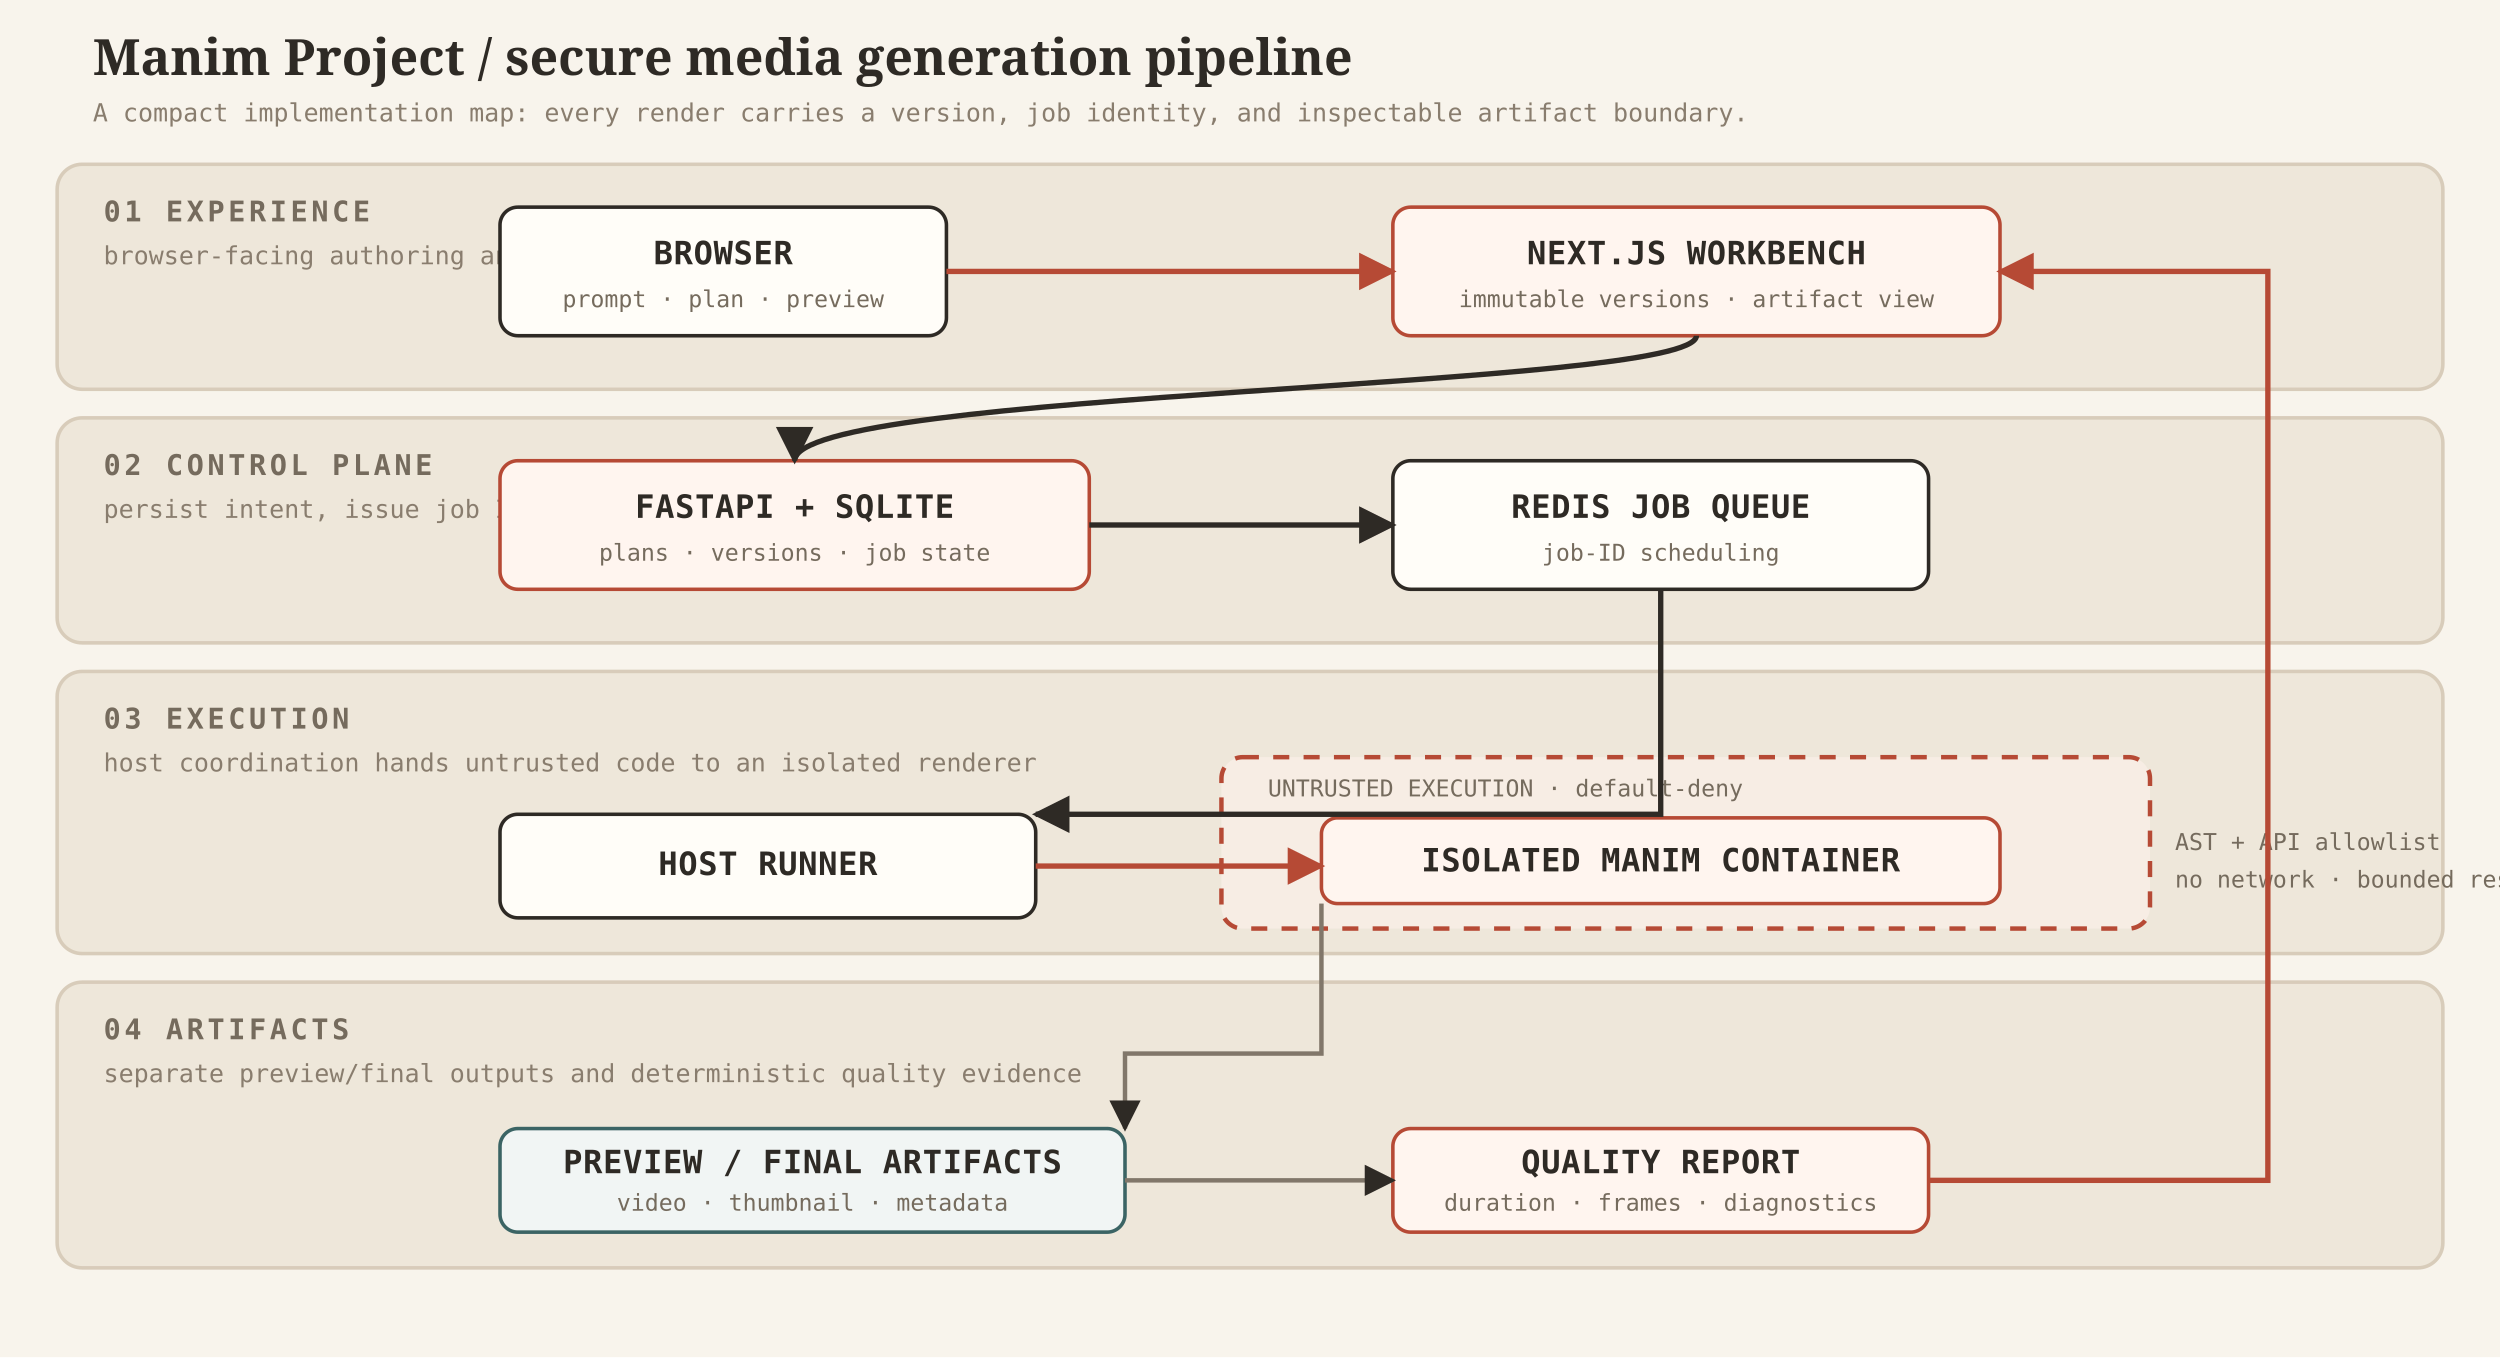
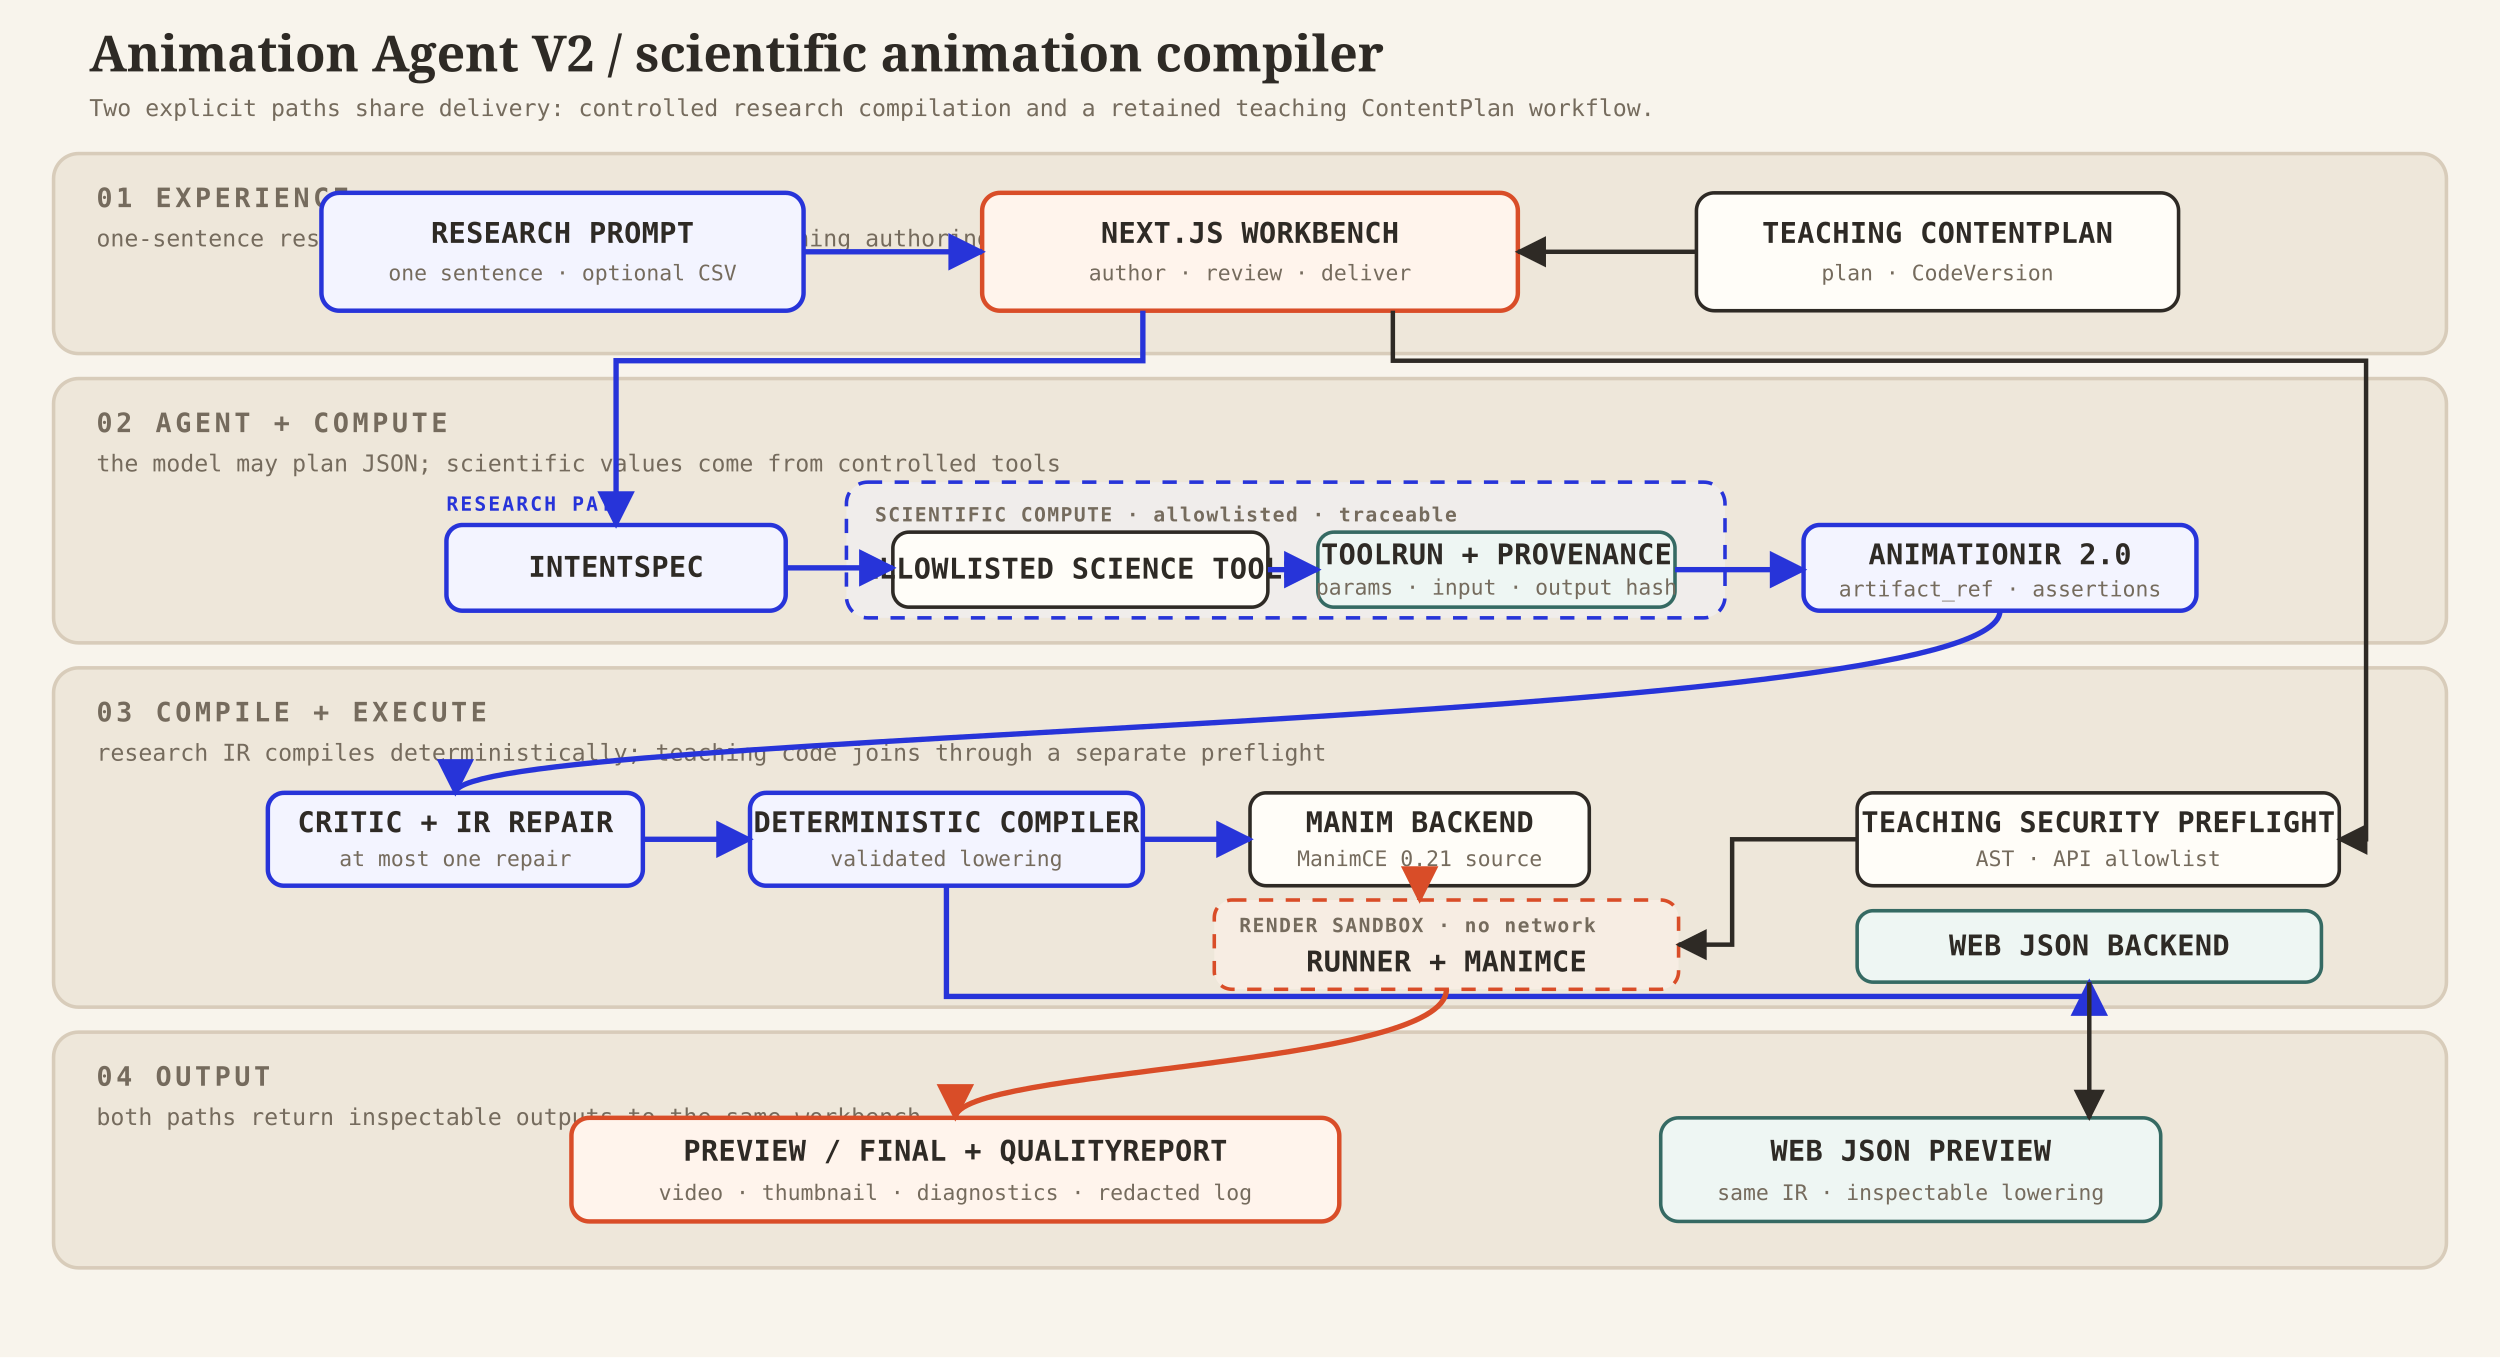
<svg xmlns="http://www.w3.org/2000/svg" width="1400" height="760" viewBox="0 0 1400 760" role="img" aria-labelledby="title desc">
  <defs>
    <marker id="arrow" viewBox="0 0 10 10" refX="9" refY="5" markerWidth="7" markerHeight="7" orient="auto">
      <path d="M 0 0 L 10 5 L 0 10 z" fill="#2e2a25" />
    </marker>
-     <marker id="arrowAccent" viewBox="0 0 10 10" refX="9" refY="5" markerWidth="7" markerHeight="7" orient="auto">
-       <path d="M 0 0 L 10 5 L 0 10 z" fill="#b64a35" />
+     <marker id="arrowBlue" viewBox="0 0 10 10" refX="9" refY="5" markerWidth="7" markerHeight="7" orient="auto">
+       <path d="M 0 0 L 10 5 L 0 10 z" fill="#2734d9" />
+     </marker>
+     <marker id="arrowOrange" viewBox="0 0 10 10" refX="9" refY="5" markerWidth="7" markerHeight="7" orient="auto">
+       <path d="M 0 0 L 10 5 L 0 10 z" fill="#d94d28" />
    </marker>
    <style>
      .canvas { fill: #f8f4ec; }
      .band { fill: #eee7da; stroke: #d8ccba; stroke-width: 2; }
-       .band-label { fill: #756b5d; font: 700 16px ui-monospace, SFMono-Regular, Consolas, monospace; letter-spacing: 2px; }
-       .band-note { fill: #897d6e; font: 400 14px ui-monospace, SFMono-Regular, Consolas, monospace; }
+       .band-label { fill: #756b5d; font: 700 15px ui-monospace, SFMono-Regular, Consolas, monospace; letter-spacing: 2px; }
+       .band-note { fill: #756b5d; font: 400 13px ui-monospace, SFMono-Regular, Consolas, monospace; }
      .node { fill: #fffdf8; stroke: #2e2a25; stroke-width: 2; }
-       .node-accent { fill: #fff5ef; stroke: #b64a35; stroke-width: 2; }
-       .node-state { fill: #f1f5f4; stroke: #3b6464; stroke-width: 2; }
-       .node-title { fill: #2e2a25; font: 700 18px ui-monospace, SFMono-Regular, Consolas, monospace; letter-spacing: .35px; }
-       .node-sub { fill: #756b5d; font: 400 13px ui-monospace, SFMono-Regular, Consolas, monospace; }
-       .flow { fill: none; stroke: #2e2a25; stroke-width: 3; marker-end: url(#arrow); }
-       .flow-accent { fill: none; stroke: #b64a35; stroke-width: 3; marker-end: url(#arrowAccent); }
-       .flow-gray { fill: none; stroke: #81776a; stroke-width: 2.5; marker-end: url(#arrow); }
-       .boundary { fill: #f7ede4; stroke: #b64a35; stroke-width: 2.5; stroke-dasharray: 9 8; }
-       .legend { fill: #756b5d; font: 400 13px ui-monospace, SFMono-Regular, Consolas, monospace; }
-       .legend-line { stroke: #b64a35; stroke-width: 2.5; stroke-dasharray: 9 8; }
+       .node-blue { fill: #f3f4ff; stroke: #2734d9; stroke-width: 2.5; }
+       .node-orange { fill: #fff4ec; stroke: #d94d28; stroke-width: 2.5; }
+       .node-teal { fill: #eef6f3; stroke: #356a63; stroke-width: 2; }
+       .node-title { fill: #2e2a25; font: 700 16px ui-monospace, SFMono-Regular, Consolas, monospace; letter-spacing: .2px; }
+       .node-sub { fill: #756b5d; font: 400 12px ui-monospace, SFMono-Regular, Consolas, monospace; }
+       .lane-label { fill: #2734d9; font: 700 11px ui-monospace, SFMono-Regular, Consolas, monospace; letter-spacing: 1.2px; }
+       .flow { fill: none; stroke: #2e2a25; stroke-width: 2.5; marker-end: url(#arrow); }
+       .flow-blue { fill: none; stroke: #2734d9; stroke-width: 3; marker-end: url(#arrowBlue); }
+       .flow-orange { fill: none; stroke: #d94d28; stroke-width: 3; marker-end: url(#arrowOrange); }
+       .boundary-compute { fill: #f3f4ff; fill-opacity: .45; stroke: #2734d9; stroke-width: 2; stroke-dasharray: 8 7; }
+       .boundary-render { fill: #fff4ec; fill-opacity: .5; stroke: #d94d28; stroke-width: 2; stroke-dasharray: 8 7; }
+       .boundary-label { fill: #756b5d; font: 700 11px ui-monospace, SFMono-Regular, Consolas, monospace; letter-spacing: .8px; }
    </style>
  </defs>
  <rect class="canvas" width="1400" height="760" />
-   <text x="52" y="42" fill="#2e2a25" font-family="Georgia, serif" font-size="28" font-weight="700">Manim Project / secure media generation pipeline</text>
-   <text x="52" y="68" class="band-note">A compact implementation map: every render carries a version, job identity, and inspectable artifact boundary.</text>
-   <rect class="band" x="32" y="92" width="1336" height="126" rx="14" />
-   <text class="band-label" x="58" y="124">01 EXPERIENCE</text>
-   <text class="band-note" x="58" y="148">browser-facing authoring and delivery</text>
-   <rect class="node" x="280" y="116" width="250" height="72" rx="10" />
-   <text class="node-title" x="405" y="148" text-anchor="middle">BROWSER</text>
-   <text class="node-sub" x="405" y="172" text-anchor="middle">prompt · plan · preview</text>
-   <rect class="node-accent" x="780" y="116" width="340" height="72" rx="10" />
-   <text class="node-title" x="950" y="148" text-anchor="middle">NEXT.JS WORKBENCH</text>
-   <text class="node-sub" x="950" y="172" text-anchor="middle">immutable versions · artifact view</text>
-   <path class="flow-accent" d="M 530 152 H 780" />
-   <rect class="band" x="32" y="234" width="1336" height="126" rx="14" />
-   <text class="band-label" x="58" y="266">02 CONTROL PLANE</text>
-   <text class="band-note" x="58" y="290">persist intent, issue job IDs, and coordinate rendering</text>
-   <rect class="node-accent" x="280" y="258" width="330" height="72" rx="10" />
-   <text class="node-title" x="445" y="290" text-anchor="middle">FASTAPI + SQLITE</text>
-   <text class="node-sub" x="445" y="314" text-anchor="middle">plans · versions · job state</text>
-   <rect class="node" x="780" y="258" width="300" height="72" rx="10" />
-   <text class="node-title" x="930" y="290" text-anchor="middle">REDIS JOB QUEUE</text>
-   <text class="node-sub" x="930" y="314" text-anchor="middle">job-ID scheduling</text>
-   <g id="control-plane-request-path" data-flow="workbench-control-queue" aria-label="NEXT.JS WORKBENCH → FASTAPI + SQLITE → REDIS JOB QUEUE">
-     <path class="flow" d="M 950 188 C 950 218 445 218 445 258" />
-     <path class="flow" d="M 610 294 H 780" />
+   <text x="50" y="40" fill="#2e2a25" font-family="Georgia, serif" font-size="28" font-weight="700">Animation Agent V2 / scientific animation compiler</text>
+   <text x="50" y="65" class="band-note">Two explicit paths share delivery: controlled research compilation and a retained teaching ContentPlan workflow.</text>
+   <rect class="band" x="30" y="86" width="1340" height="112" rx="14" />
+   <text class="band-label" x="54" y="116">01 EXPERIENCE</text>
+   <text class="band-note" x="54" y="138">one-sentence research entry plus the retained teaching authoring path</text>
+   <rect class="node-blue" x="180" y="108" width="270" height="66" rx="10" />
+   <text class="node-title" x="315" y="136" text-anchor="middle">RESEARCH PROMPT</text>
+   <text class="node-sub" x="315" y="157" text-anchor="middle">one sentence · optional CSV</text>
+   <rect class="node-orange" x="550" y="108" width="300" height="66" rx="10" />
+   <text class="node-title" x="700" y="136" text-anchor="middle">NEXT.JS WORKBENCH</text>
+   <text class="node-sub" x="700" y="157" text-anchor="middle">author · review · deliver</text>
+   <rect class="node" x="950" y="108" width="270" height="66" rx="10" />
+   <text class="node-title" x="1085" y="136" text-anchor="middle">TEACHING CONTENTPLAN</text>
+   <text class="node-sub" x="1085" y="157" text-anchor="middle">plan · CodeVersion</text>
+   <path class="flow-blue" d="M 450 141 H 550" />
+   <path class="flow" d="M 950 141 H 850" />
+   <rect class="band" x="30" y="212" width="1340" height="148" rx="14" />
+   <text class="band-label" x="54" y="242">02 AGENT + COMPUTE</text>
+   <text class="band-note" x="54" y="264">the model may plan JSON; scientific values come from controlled tools</text>
+   <text class="lane-label" x="250" y="286">RESEARCH PATH</text>
+   <rect class="boundary-compute" data-boundary="scientific-compute" x="474" y="270" width="492" height="76" rx="12" />
+   <text class="boundary-label" x="490" y="292">SCIENTIFIC COMPUTE · allowlisted · traceable</text>
+   <rect class="node-blue" x="250" y="294" width="190" height="48" rx="9" />
+   <text class="node-title" x="345" y="323" text-anchor="middle">INTENTSPEC</text>
+   <rect class="node" x="500" y="298" width="210" height="42" rx="9" />
+   <text class="node-title" x="605" y="324" text-anchor="middle">ALLOWLISTED SCIENCE TOOLS</text>
+   <rect class="node-teal" x="738" y="298" width="200" height="42" rx="9" />
+   <text class="node-title" x="838" y="316" text-anchor="middle">TOOLRUN + PROVENANCE</text>
+   <text class="node-sub" x="838" y="333" text-anchor="middle">params · input · output hash</text>
+   <rect class="node-blue" x="1010" y="294" width="220" height="48" rx="9" />
+   <text class="node-title" x="1120" y="316" text-anchor="middle">ANIMATIONIR 2.0</text>
+   <text class="node-sub" x="1120" y="334" text-anchor="middle">artifact_ref · assertions</text>
+   <g data-flow="workbench-to-intent" aria-label="NEXT.JS WORKBENCH to INTENTSPEC">
+     <path class="flow-blue" d="M 640 174 V 202 H 345 V 294" />
  </g>
-   <rect class="band" x="32" y="376" width="1336" height="158" rx="14" />
-   <text class="band-label" x="58" y="408">03 EXECUTION</text>
-   <text class="band-note" x="58" y="432">host coordination hands untrusted code to an isolated renderer</text>
-   <rect class="node" x="280" y="456" width="300" height="58" rx="10" />
-   <text class="node-title" x="430" y="490" text-anchor="middle">HOST RUNNER</text>
-   <rect class="boundary" data-boundary="untrusted-execution" x="684" y="424" width="520" height="96" rx="12" />
-   <text class="legend" x="710" y="446">UNTRUSTED EXECUTION · default-deny</text>
-   <rect class="node-accent" x="740" y="458" width="380" height="48" rx="9" />
-   <text class="node-title" x="930" y="488" text-anchor="middle">ISOLATED MANIM CONTAINER</text>
-   <path class="flow" d="M 930 330 V 456 H 580" />
-   <g id="runner-container-path" data-flow="runner-to-container" aria-label="HOST RUNNER → ISOLATED MANIM CONTAINER">
-     <path class="flow-accent" d="M 580 485 H 740" />
+   <g data-flow="intent-to-tools" aria-label="INTENTSPEC to ALLOWLISTED SCIENCE TOOLS">
+     <path class="flow-blue" d="M 440 318 H 500" />
  </g>
-   <text class="legend" x="1218" y="476">AST + API allowlist</text>
-   <text class="legend" x="1218" y="497">no network · bounded resources</text>
-   <rect class="band" x="32" y="550" width="1336" height="160" rx="14" />
-   <text class="band-label" x="58" y="582">04 ARTIFACTS</text>
-   <text class="band-note" x="58" y="606">separate preview/final outputs and deterministic quality evidence</text>
-   <rect class="node-state" x="280" y="632" width="350" height="58" rx="10" />
-   <text class="node-title" x="455" y="657" text-anchor="middle">PREVIEW / FINAL ARTIFACTS</text>
-   <text class="node-sub" x="455" y="678" text-anchor="middle">video · thumbnail · metadata</text>
-   <rect class="node-accent" x="780" y="632" width="300" height="58" rx="10" />
-   <text class="node-title" x="930" y="657" text-anchor="middle">QUALITY REPORT</text>
-   <text class="node-sub" x="930" y="678" text-anchor="middle">duration · frames · diagnostics</text>
-   <g id="container-artifact-path" data-flow="container-to-artifacts" data-source="isolated-manim-container" data-target="preview-final-artifacts" aria-label="ISOLATED MANIM CONTAINER → PREVIEW / FINAL ARTIFACTS">
-     <path class="flow-gray" d="M 740 506 V 590 H 630 V 632" />
+   <path class="flow-blue" d="M 710 319 H 738" />
+   <g data-flow="tools-to-ir" aria-label="TOOLRUN + PROVENANCE to ANIMATIONIR 2.0">
+     <path class="flow-blue" d="M 938 319 H 1010" />
  </g>
-   <g id="artifact-quality-path" data-flow="artifacts-to-quality" aria-label="PREVIEW / FINAL ARTIFACTS → QUALITY REPORT">
-     <path class="flow-gray" d="M 630 661 H 780" />
+   <rect class="band" x="30" y="374" width="1340" height="190" rx="14" />
+   <text class="band-label" x="54" y="404">03 COMPILE + EXECUTE</text>
+   <text class="band-note" x="54" y="426">research IR compiles deterministically; teaching code joins through a separate preflight</text>
+   <rect class="node-blue" x="150" y="444" width="210" height="52" rx="9" />
+   <text class="node-title" x="255" y="466" text-anchor="middle">CRITIC + IR REPAIR</text>
+   <text class="node-sub" x="255" y="485" text-anchor="middle">at most one repair</text>
+   <rect class="node-blue" x="420" y="444" width="220" height="52" rx="9" />
+   <text class="node-title" x="530" y="466" text-anchor="middle">DETERMINISTIC COMPILER</text>
+   <text class="node-sub" x="530" y="485" text-anchor="middle">validated lowering</text>
+   <rect class="node" x="700" y="444" width="190" height="52" rx="9" />
+   <text class="node-title" x="795" y="466" text-anchor="middle">MANIM BACKEND</text>
+   <text class="node-sub" x="795" y="485" text-anchor="middle">ManimCE 0.21 source</text>
+   <rect class="node-teal" x="1040" y="510" width="260" height="40" rx="9" />
+   <text class="node-title" x="1170" y="535" text-anchor="middle">WEB JSON BACKEND</text>
+   <rect class="node" x="1040" y="444" width="270" height="52" rx="9" />
+   <text class="node-title" x="1175" y="466" text-anchor="middle">TEACHING SECURITY PREFLIGHT</text>
+   <text class="node-sub" x="1175" y="485" text-anchor="middle">AST · API allowlist</text>
+   <rect class="boundary-render" data-boundary="render-sandbox" x="680" y="504" width="260" height="50" rx="10" />
+   <text class="boundary-label" x="694" y="522">RENDER SANDBOX · no network</text>
+   <text class="node-title" x="810" y="544" text-anchor="middle">RUNNER + MANIMCE</text>
+   <g data-flow="ir-to-compiler" aria-label="ANIMATIONIR 2.0 through critic to deterministic compiler">
+     <path class="flow-blue" d="M 1120 342 C 1120 408 255 408 255 444" />
+     <path class="flow-blue" d="M 360 470 H 420" />
  </g>
-   <path class="flow-accent" d="M 1080 661 H 1270 V 152 H 1120" />
+   <g data-flow="compiler-to-manim" aria-label="DETERMINISTIC COMPILER to MANIM BACKEND">
+     <path class="flow-blue" d="M 640 470 H 700" />
+   </g>
+   <g data-flow="compiler-to-web" aria-label="DETERMINISTIC COMPILER to WEB JSON BACKEND">
+     <path class="flow-blue" d="M 530 496 V 558 H 1170 V 550" />
+   </g>
+   <path class="flow-orange" d="M 795 496 V 504" />
+   <g data-flow="teaching-to-render" aria-label="TEACHING CONTENTPLAN through security preflight to render sandbox">
+     <path class="flow" d="M 780 174 V 202 H 1325 V 470 H 1310" />
+     <path class="flow" d="M 1040 470 H 970 V 529 H 940" />
+   </g>
+   <rect class="band" x="30" y="578" width="1340" height="132" rx="14" />
+   <text class="band-label" x="54" y="608">04 OUTPUT</text>
+   <text class="band-note" x="54" y="630">both paths return inspectable outputs to the same workbench</text>
+   <rect class="node-orange" x="320" y="626" width="430" height="58" rx="10" />
+   <text class="node-title" x="535" y="650" text-anchor="middle">PREVIEW / FINAL + QUALITYREPORT</text>
+   <text class="node-sub" x="535" y="672" text-anchor="middle">video · thumbnail · diagnostics · redacted log</text>
+   <rect class="node-teal" x="930" y="626" width="280" height="58" rx="10" />
+   <text class="node-title" x="1070" y="650" text-anchor="middle">WEB JSON PREVIEW</text>
+   <text class="node-sub" x="1070" y="672" text-anchor="middle">same IR · inspectable lowering</text>
+   <g data-flow="render-to-output" aria-label="RENDER SANDBOX to PREVIEW FINAL and QUALITYREPORT">
+     <path class="flow-orange" d="M 810 554 C 810 598 535 598 535 626" />
+   </g>
+   <path class="flow" d="M 1170 550 V 626" />
</svg>
